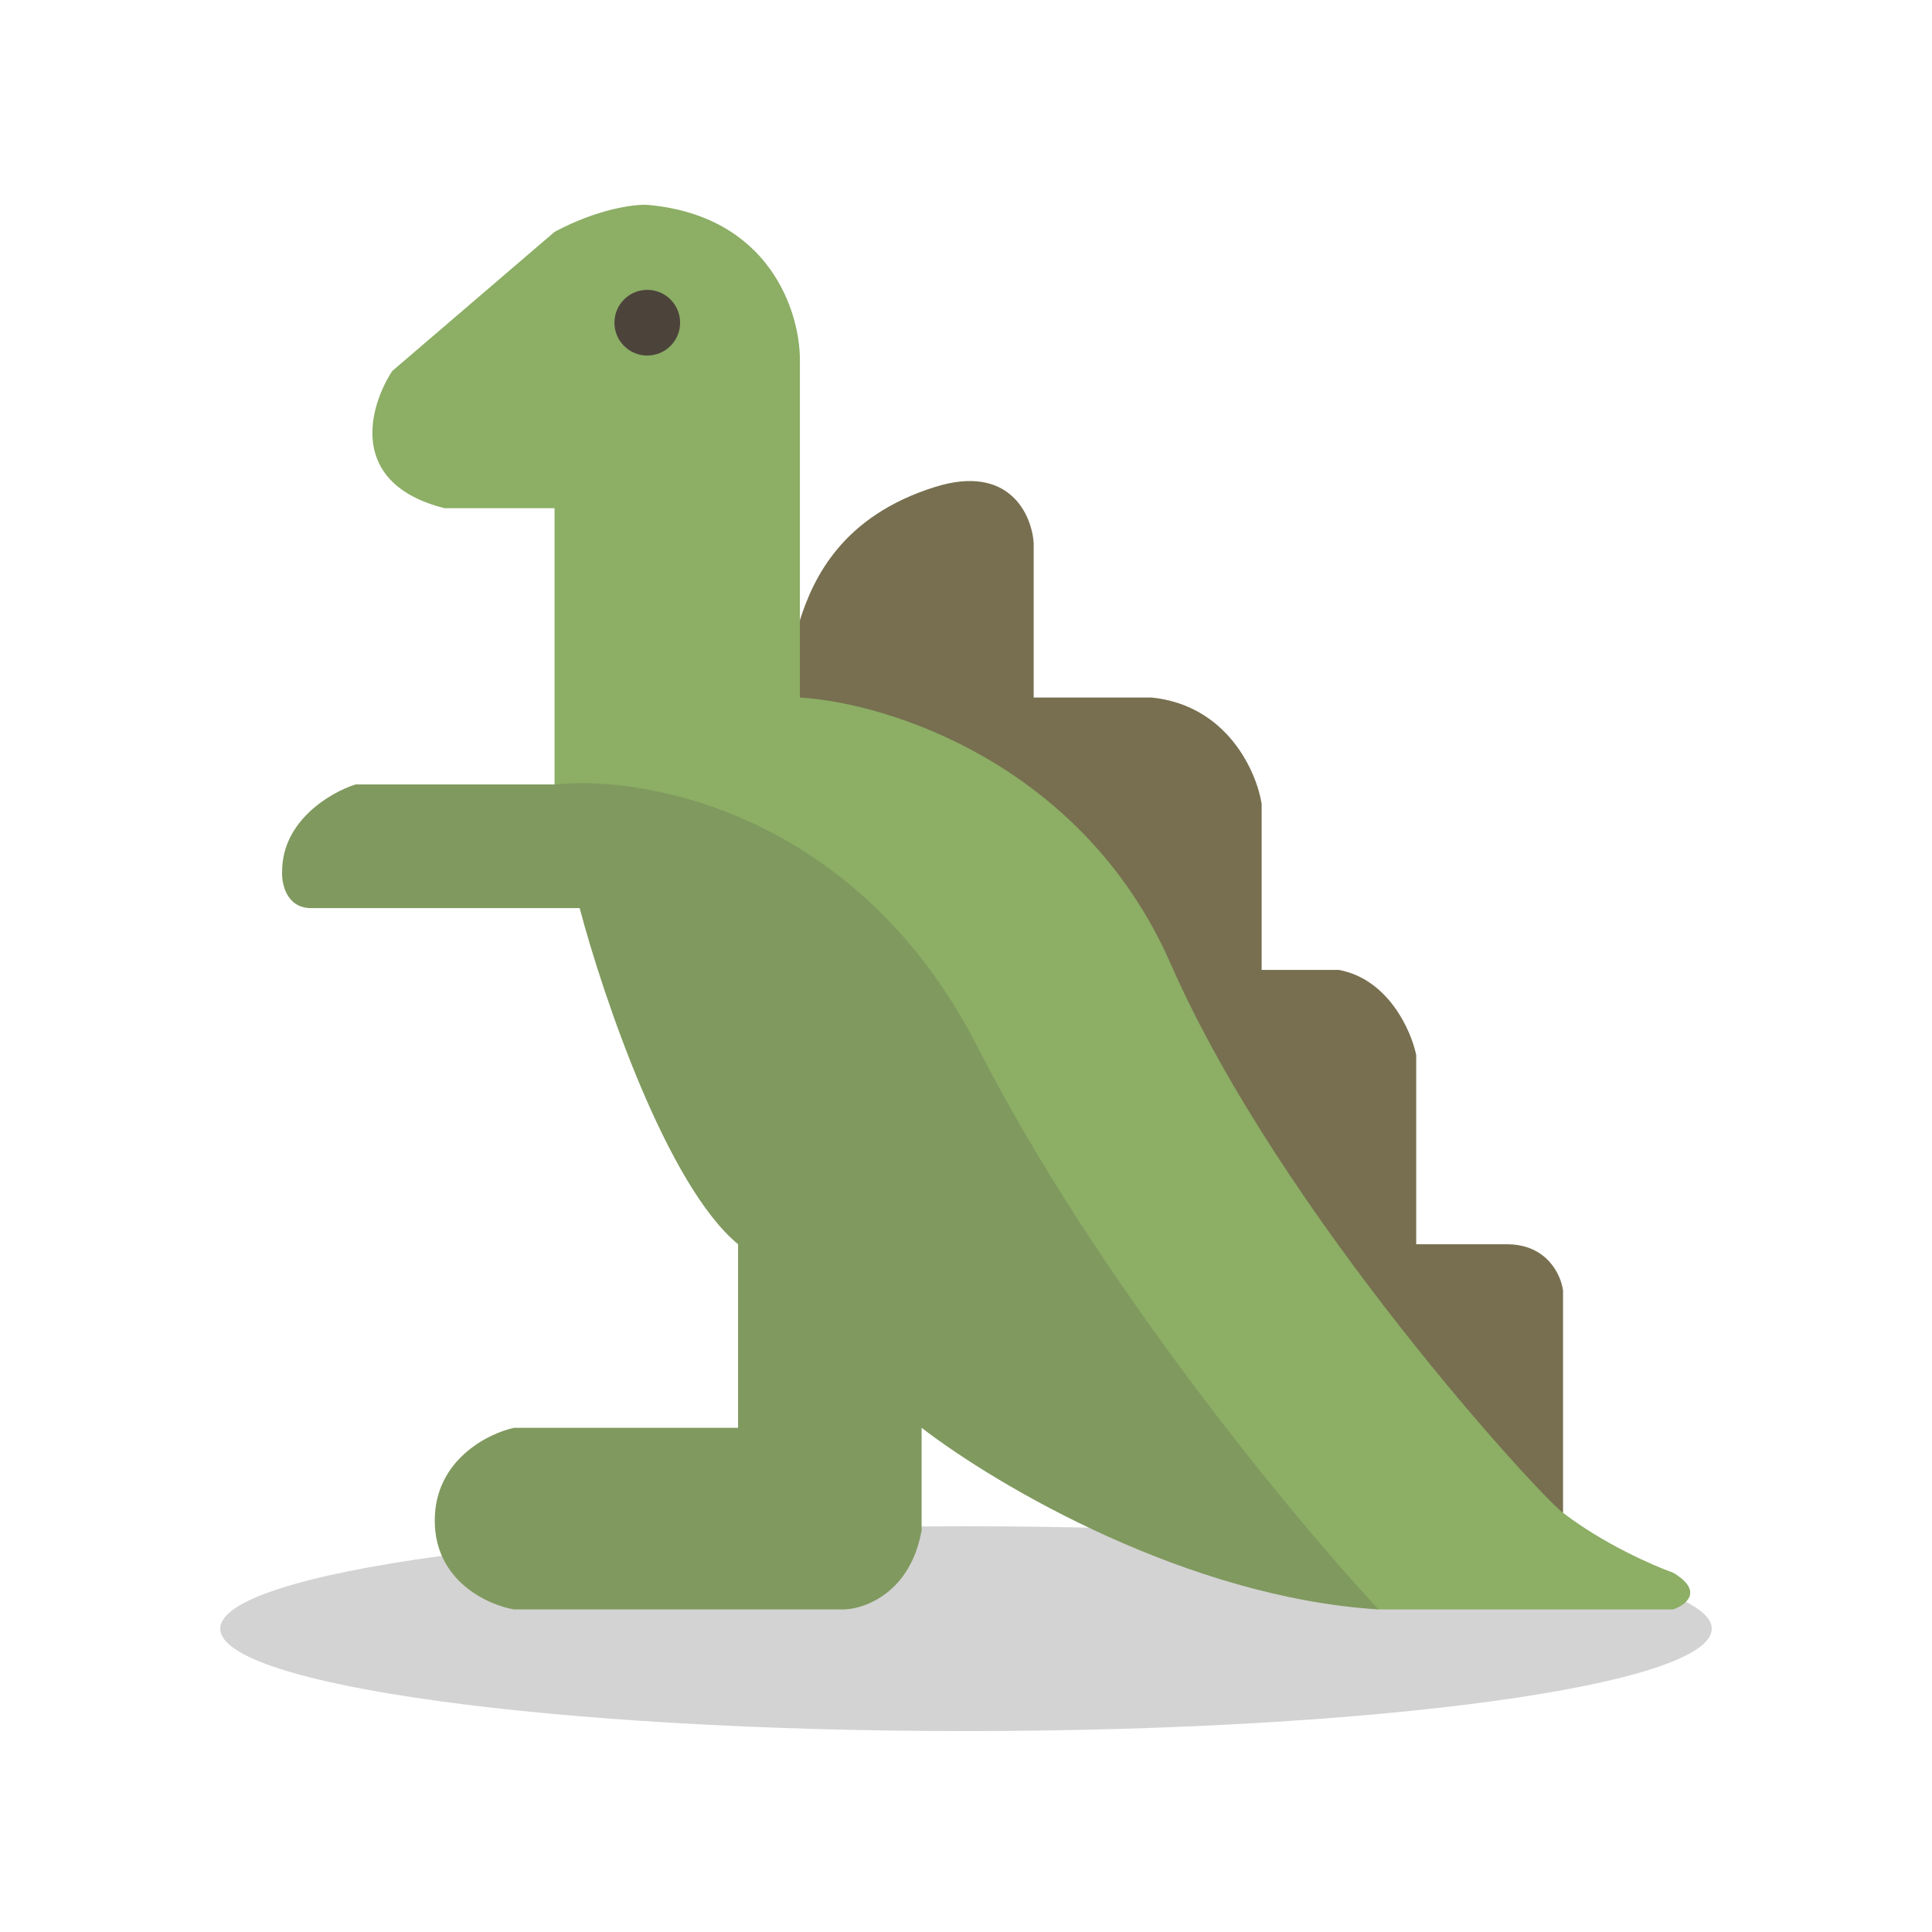
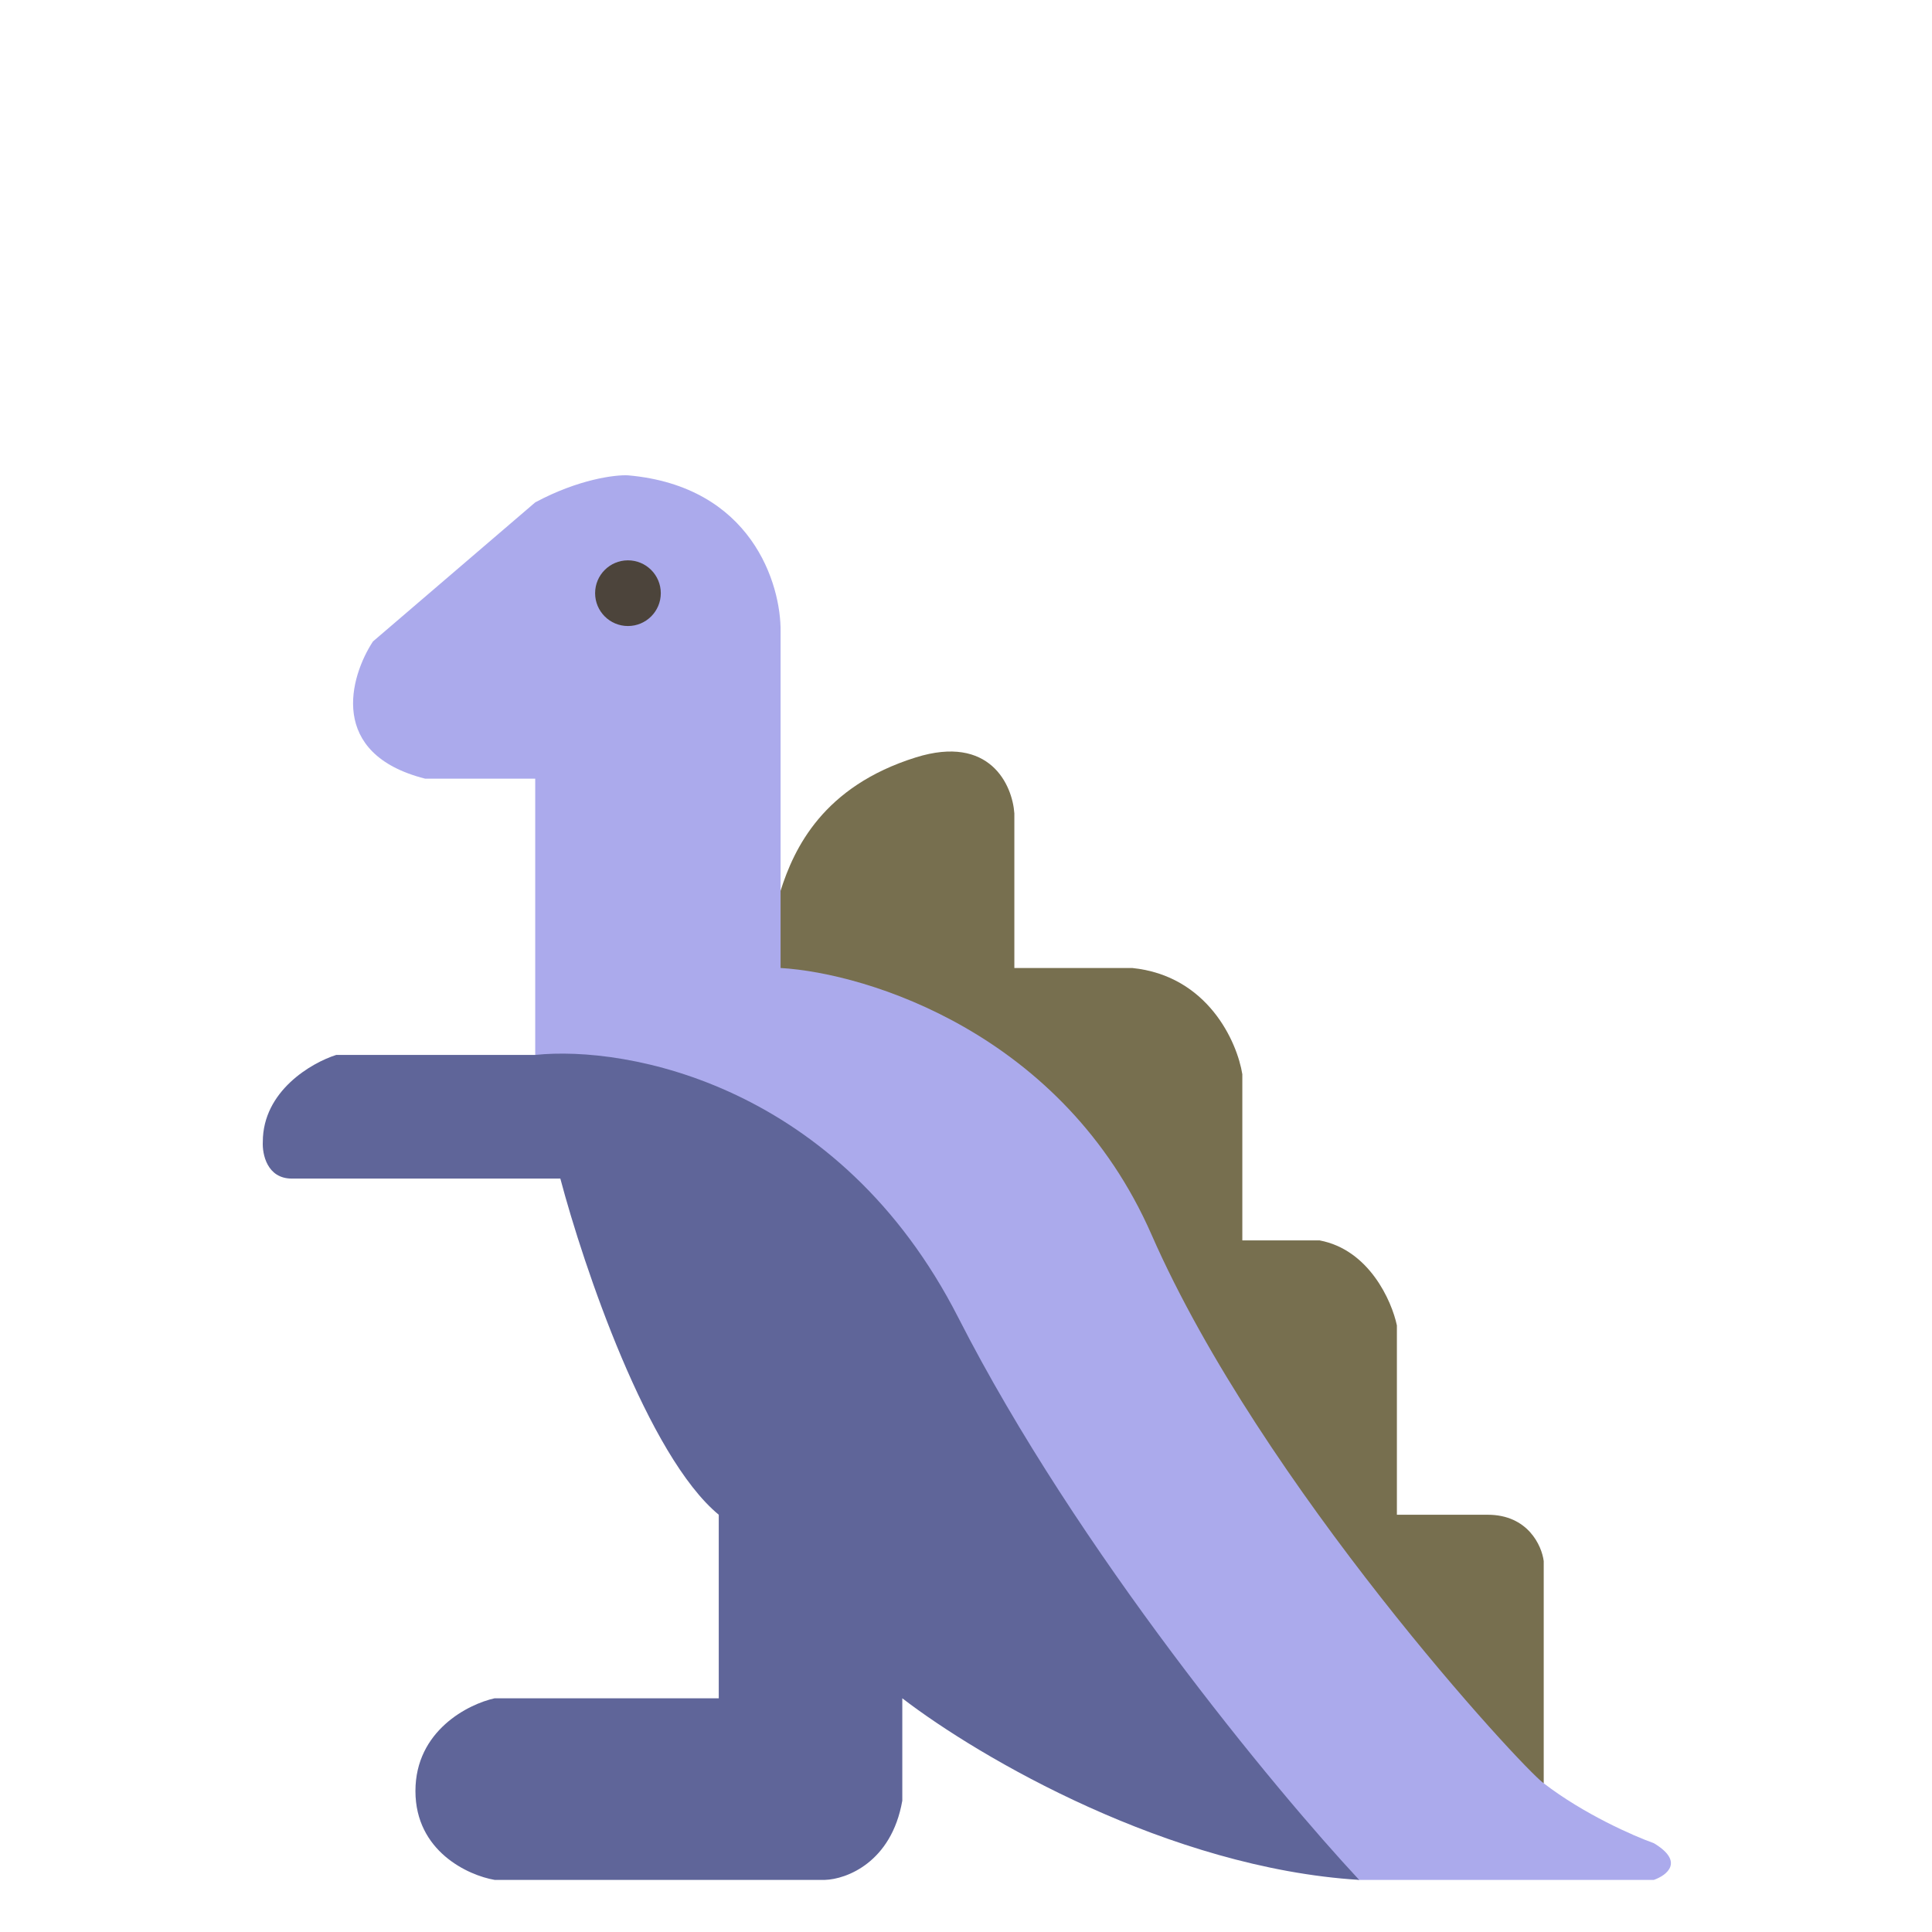
<svg xmlns="http://www.w3.org/2000/svg" width="500" height="500" viewBox="0 0 500 500" fill="none">
-   <ellipse cx="250" cy="421.5" rx="193" ry="26.5" fill="#D3D3D3" />
-   <path d="M404.514 334.015V391.515C391.847 394.682 366.114 400.615 364.514 399.015C362.914 397.415 241.847 241.682 181.514 164.015L207.014 160.515C210.514 149.515 218.014 133.515 242.014 126.015C261.214 120.015 267.014 133.182 267.514 140.515V180.515H298.014C317.614 182.515 325.181 199.682 326.514 208.015V251.015H346.514C359.314 253.415 365.181 266.682 366.514 273.015V322.015H390.014C400.414 322.015 404.014 330.015 404.514 334.015Z" fill="#776F4F" />
-   <path d="M143.514 203.015V133.515V131.515H115.014C89.814 125.115 95.514 105.182 101.514 96.015L143.514 60.015C154.714 54.015 164.181 52.848 167.514 53.015C199.514 55.815 207.181 81.181 207.014 93.515V180.515C229.514 181.848 280.214 197.515 303.014 249.515C331.514 314.515 399.014 387.627 404.514 391.515C414.914 399.515 427.847 405.182 433.014 407.015C441.014 411.815 436.347 415.348 433.014 416.515H356.514L238.014 344.515L152.014 219.015L143.514 203.015Z" fill="#8CAE65" />
-   <path d="M92.014 203.015H143.514C167.181 200.515 222.214 210.615 253.014 271.015C283.814 331.415 335.006 393.182 356.752 416.515C307.577 413.45 258.564 384.927 238.514 369.515V396.015C235.714 412.015 224.014 416.348 218.514 416.515H133.014C126.181 415.348 112.514 409.115 112.514 393.515C112.514 377.915 126.181 371.015 133.014 369.515H191.014V322.015C172.614 306.815 156.014 257.682 150.014 235.015H80.514C74.114 235.015 72.847 228.682 73.014 225.515C73.014 212.315 85.68 205.015 92.014 203.015Z" fill="#80995F" />
-   <circle cx="167.514" cy="83.515" r="8.5" fill="#4C443B" />
+   <path d="M399.514 404.015V461.515C386.847 464.682 361.114 470.615 359.514 469.015C357.914 467.415 236.847 311.682 176.514 234.015L202.014 230.515C205.514 219.515 213.014 203.515 237.014 196.015C256.214 190.015 262.014 203.182 262.514 210.515V250.515H293.014C312.614 252.515 320.181 269.682 321.514 278.015V321.015H341.514C354.314 323.415 360.181 336.682 361.514 343.015V392.015H385.014C395.414 392.015 399.014 400.015 399.514 404.015Z" fill="#776F4F" />
+   <path d="M138.514 273.015V203.515V201.515H110.014C84.814 195.115 90.514 175.182 96.514 166.015L138.514 130.015C149.714 124.015 159.181 122.848 162.514 123.015C194.514 125.815 202.181 151.182 202.014 163.515V250.515C224.514 251.848 275.214 267.515 298.014 319.515C326.514 384.515 394.014 457.627 399.514 461.515C409.914 469.515 422.847 475.182 428.014 477.015C436.014 481.815 431.347 485.348 428.014 486.515H351.514L233.014 414.515L147.014 289.015L138.514 273.015Z" fill="#ABAAEC" />
+   <path d="M87.014 273.015H138.514C162.181 270.515 217.214 280.615 248.014 341.015C278.814 401.415 330.006 463.182 351.752 486.515C302.577 483.45 253.564 454.927 233.514 439.515V466.015C230.714 482.015 219.014 486.348 213.514 486.515H128.014C121.181 485.348 107.514 479.115 107.514 463.515C107.514 447.915 121.181 441.015 128.014 439.515H186.014V392.015C167.614 376.815 151.014 327.682 145.014 305.015H75.514C69.114 305.015 67.847 298.682 68.014 295.515C68.014 282.315 80.68 275.015 87.014 273.015Z" fill="#5F6599" />
+   <circle cx="162.514" cy="153.515" r="8.5" fill="#4C443B" />
</svg>
